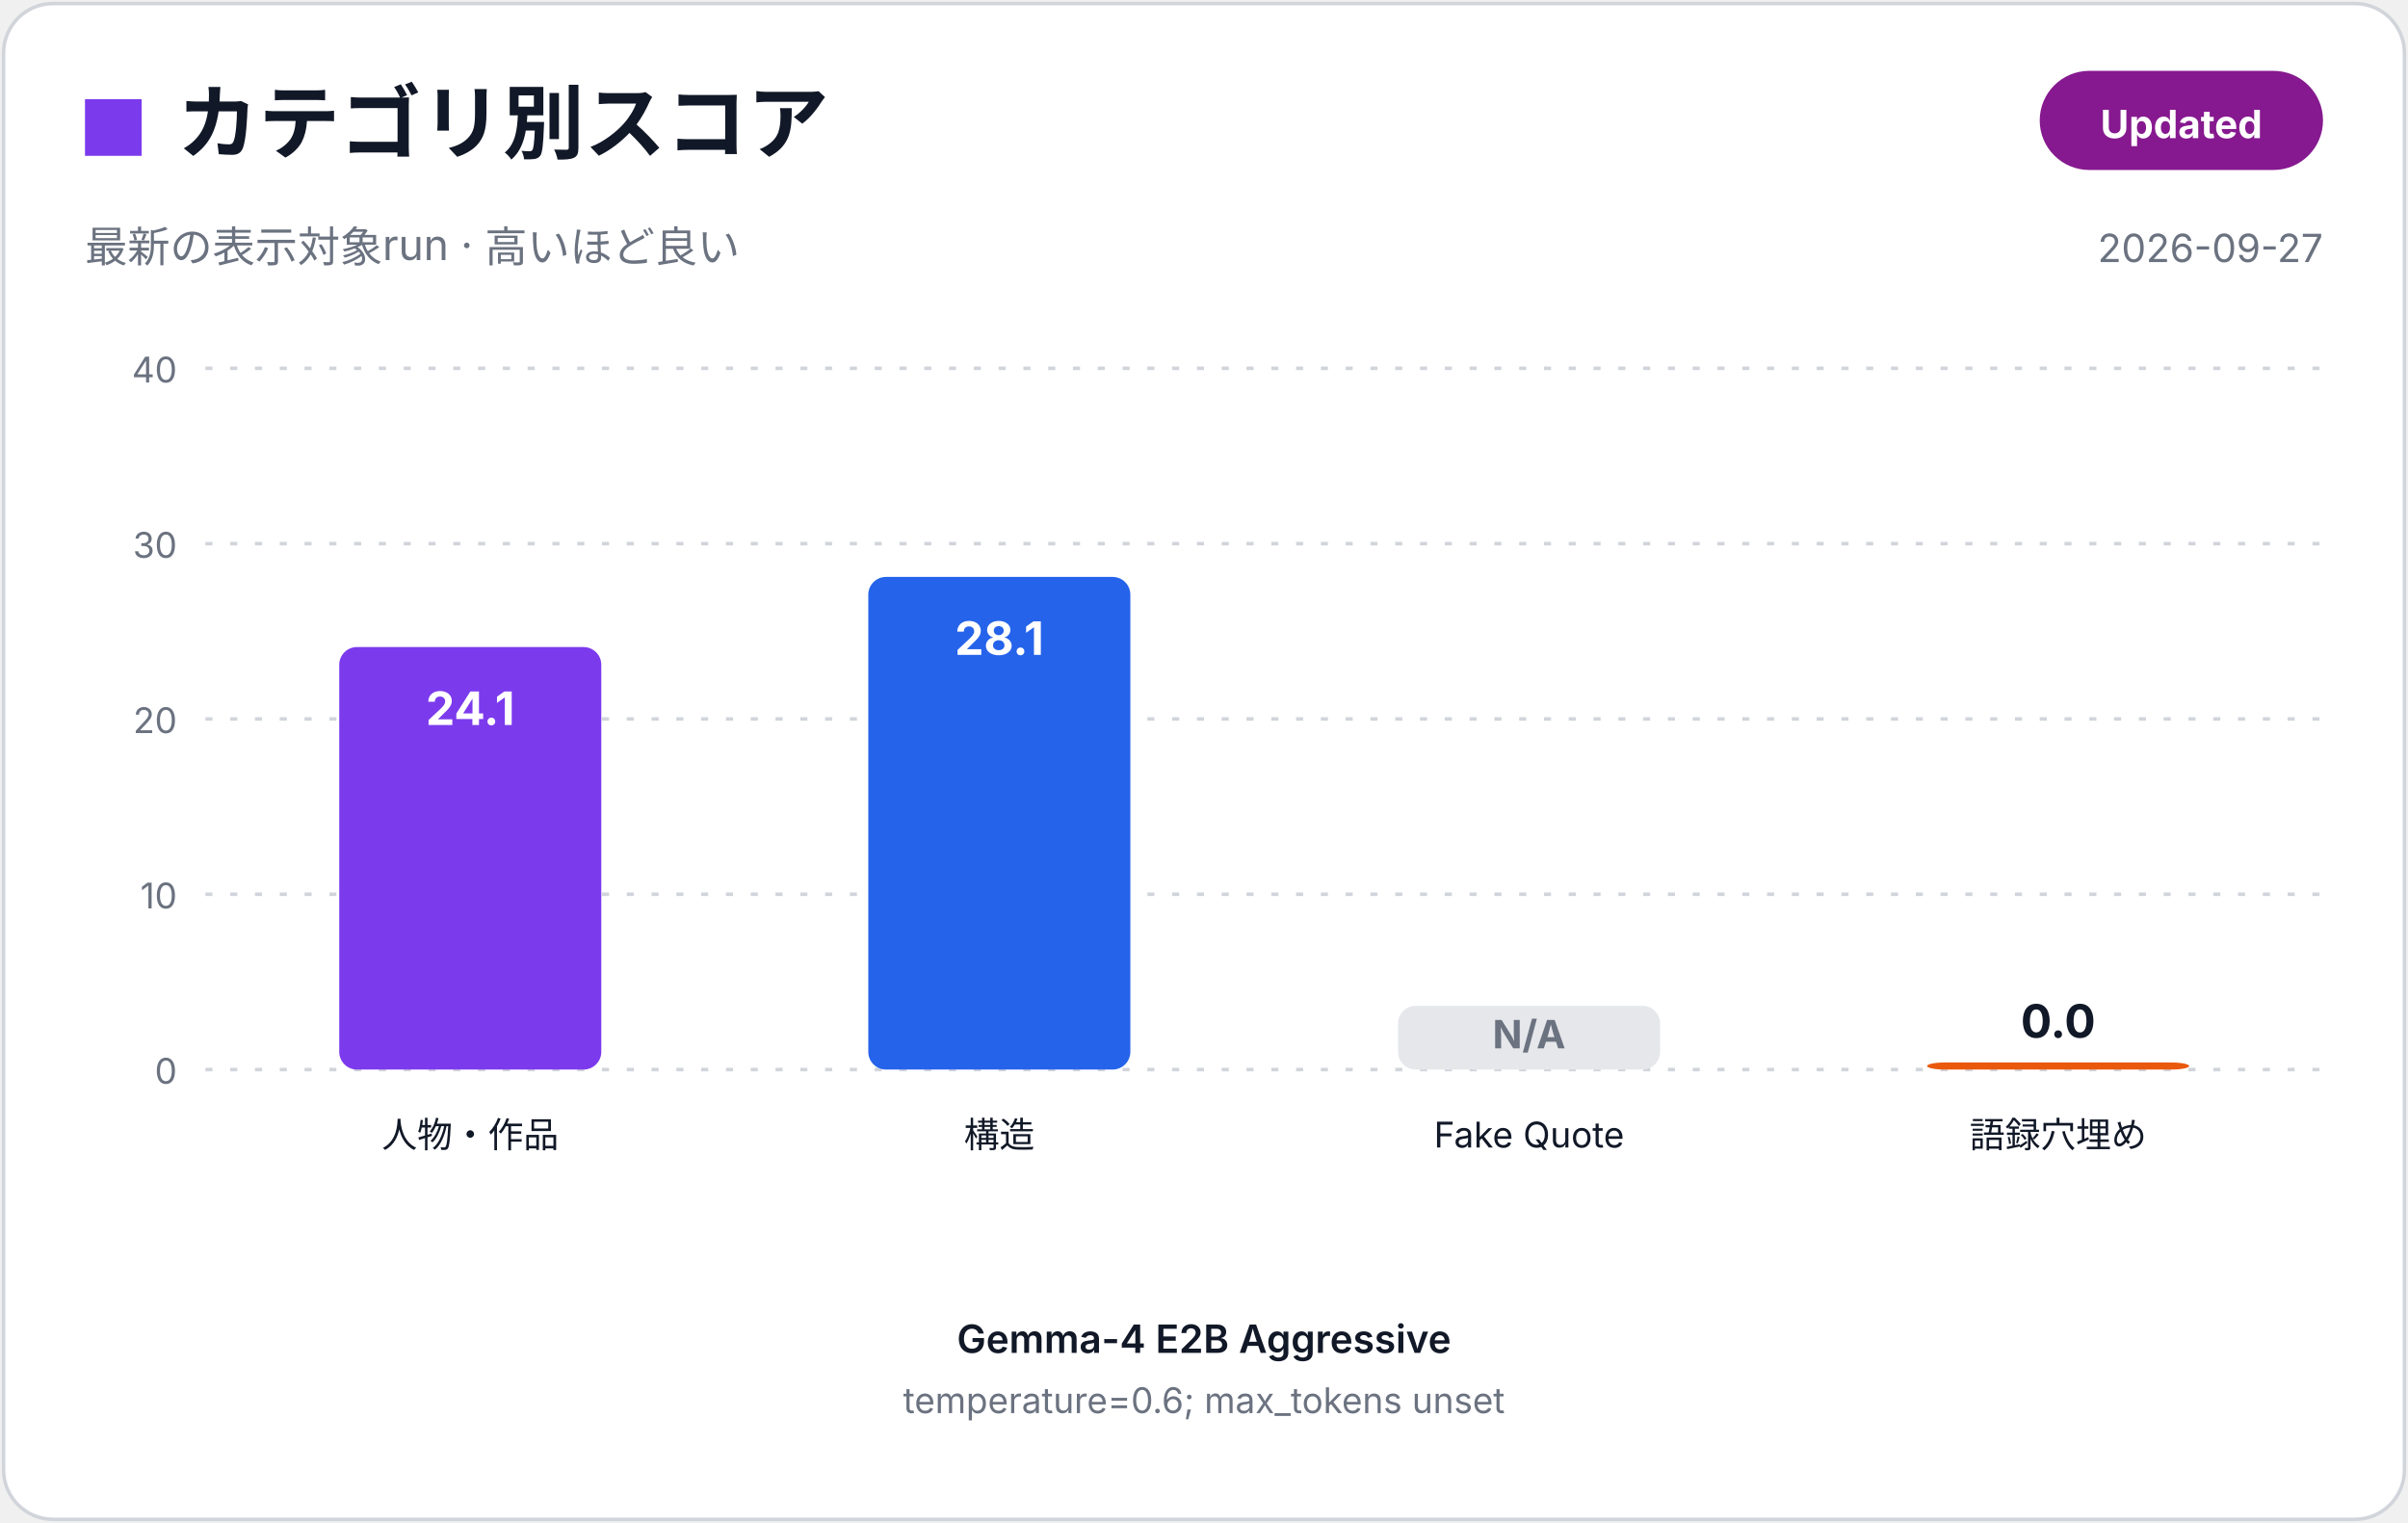
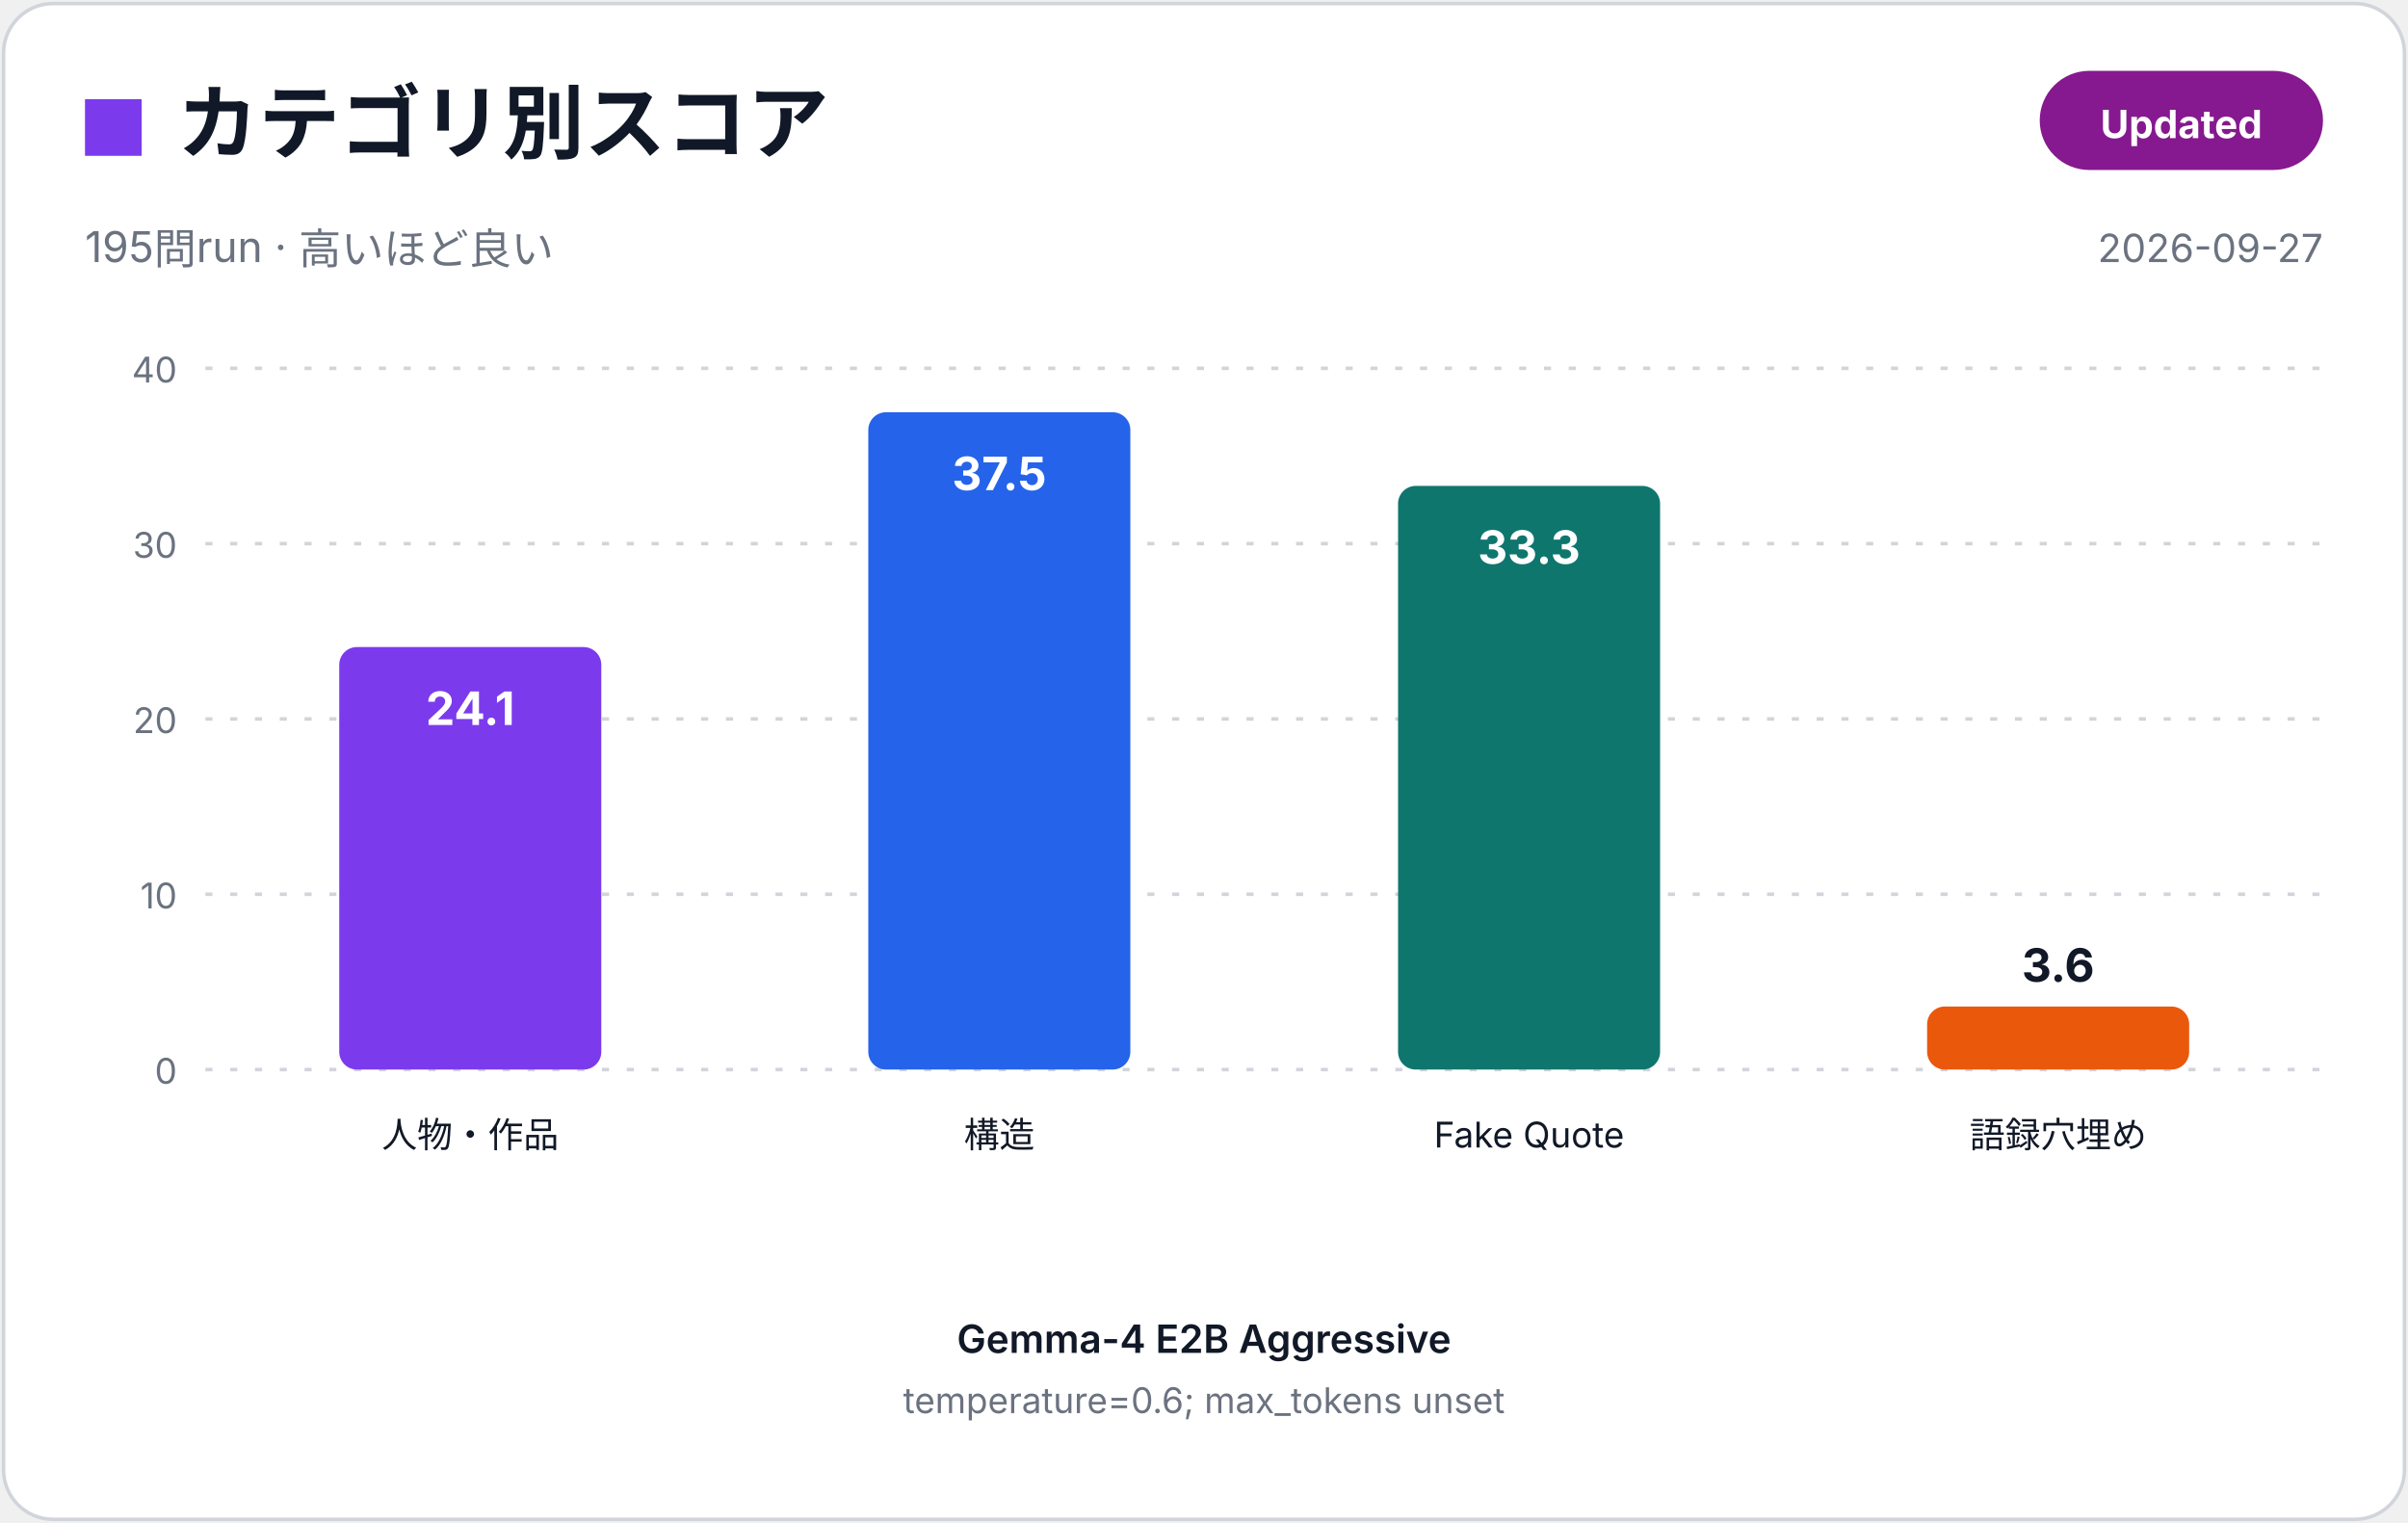
<svg xmlns="http://www.w3.org/2000/svg" width="680" height="430" viewBox="0 0 680 430" role="img" aria-label="カテゴリ別スコア">
  <rect x="1" y="1" width="678" height="428" rx="14" fill="#FFFFFF" stroke="#D1D5DB" />
  <rect x="24" y="28" width="16" height="16" fill="#7C3AED" />
  <text x="50.0" y="43.0" font-family="Inter,Noto Sans JP,Hiragino Sans,Yu Gothic,Meiryo,Segoe UI,Arial,sans-serif" font-size="23" font-weight="600" fill="#111827" text-anchor="start">カテゴリ別スコア</text>
-   <text x="24.0" y="74.0" font-family="Inter,Noto Sans JP,Hiragino Sans,Yu Gothic,Meiryo,Segoe UI,Arial,sans-serif" font-size="12" font-weight="400" fill="#6B7280" text-anchor="start">最新の表示対象run · 高いほど良い</text>
+   <text x="24.0" y="74.0" font-family="Inter,Noto Sans JP,Hiragino Sans,Yu Gothic,Meiryo,Segoe UI,Arial,sans-serif" font-size="12" font-weight="400" fill="#6B7280" text-anchor="start">195問run · 高いほど良い</text>
  <rect x="576" y="20" width="80" height="28" rx="14" fill="#86198F" />
  <text x="616.0" y="39.0" font-family="Inter,Noto Sans JP,Hiragino Sans,Yu Gothic,Meiryo,Segoe UI,Arial,sans-serif" font-size="11" font-weight="700" fill="#FFFFFF" text-anchor="middle">Updated</text>
  <text x="656.0" y="74.0" font-family="Inter,Noto Sans JP,Hiragino Sans,Yu Gothic,Meiryo,Segoe UI,Arial,sans-serif" font-size="11" font-weight="400" fill="#6B7280" text-anchor="end">2026-09-27</text>
  <line x1="58" y1="302.0" x2="656" y2="302.0" stroke="#D1D5DB" stroke-dasharray="2 5" />
  <text x="50.0" y="306.0" font-family="Inter,Noto Sans JP,Hiragino Sans,Yu Gothic,Meiryo,Segoe UI,Arial,sans-serif" font-size="10" font-weight="400" fill="#6B7280" text-anchor="end">0</text>
  <line x1="58" y1="252.5" x2="656" y2="252.5" stroke="#D1D5DB" stroke-dasharray="2 5" />
  <text x="50.0" y="256.5" font-family="Inter,Noto Sans JP,Hiragino Sans,Yu Gothic,Meiryo,Segoe UI,Arial,sans-serif" font-size="10" font-weight="400" fill="#6B7280" text-anchor="end">10</text>
  <line x1="58" y1="203.0" x2="656" y2="203.0" stroke="#D1D5DB" stroke-dasharray="2 5" />
  <text x="50.0" y="207.0" font-family="Inter,Noto Sans JP,Hiragino Sans,Yu Gothic,Meiryo,Segoe UI,Arial,sans-serif" font-size="10" font-weight="400" fill="#6B7280" text-anchor="end">20</text>
  <line x1="58" y1="153.5" x2="656" y2="153.5" stroke="#D1D5DB" stroke-dasharray="2 5" />
  <text x="50.0" y="157.5" font-family="Inter,Noto Sans JP,Hiragino Sans,Yu Gothic,Meiryo,Segoe UI,Arial,sans-serif" font-size="10" font-weight="400" fill="#6B7280" text-anchor="end">30</text>
  <line x1="58" y1="104.0" x2="656" y2="104.0" stroke="#D1D5DB" stroke-dasharray="2 5" />
  <text x="50.0" y="108.0" font-family="Inter,Noto Sans JP,Hiragino Sans,Yu Gothic,Meiryo,Segoe UI,Arial,sans-serif" font-size="10" font-weight="400" fill="#6B7280" text-anchor="end">40</text>
  <rect x="95.8" y="182.7" width="74.0" height="119.3" rx="5" fill="#7C3AED" />
  <text x="132.8" y="204.7" font-family="Inter,Noto Sans JP,Hiragino Sans,Yu Gothic,Meiryo,Segoe UI,Arial,sans-serif" font-size="13" font-weight="700" fill="#FFFFFF" text-anchor="middle">24.1</text>
  <text x="132.8" y="324.0" font-family="Inter,Noto Sans JP,Hiragino Sans,Yu Gothic,Meiryo,Segoe UI,Arial,sans-serif" font-size="10" font-weight="400" fill="#111827" text-anchor="middle">人物・作品</text>
-   <rect x="245.2" y="162.9" width="74.0" height="139.1" rx="5" fill="#2563EB" />
-   <text x="282.2" y="184.9" font-family="Inter,Noto Sans JP,Hiragino Sans,Yu Gothic,Meiryo,Segoe UI,Arial,sans-serif" font-size="13" font-weight="700" fill="#FFFFFF" text-anchor="middle">28.1</text>
+   <rect x="245.2" y="116.4" width="74.0" height="185.6" rx="5" fill="#2563EB" />
+   <text x="282.2" y="138.4" font-family="Inter,Noto Sans JP,Hiragino Sans,Yu Gothic,Meiryo,Segoe UI,Arial,sans-serif" font-size="13" font-weight="700" fill="#FFFFFF" text-anchor="middle">37.5</text>
  <text x="282.2" y="324.0" font-family="Inter,Noto Sans JP,Hiragino Sans,Yu Gothic,Meiryo,Segoe UI,Arial,sans-serif" font-size="10" font-weight="400" fill="#111827" text-anchor="middle">構造</text>
-   <rect x="394.8" y="284.0" width="74.0" height="18" rx="5" fill="#E5E7EB" />
-   <text x="431.8" y="296.0" font-family="Inter,Noto Sans JP,Hiragino Sans,Yu Gothic,Meiryo,Segoe UI,Arial,sans-serif" font-size="11" font-weight="700" fill="#6B7280" text-anchor="middle">N/A</text>
+   <rect x="394.8" y="137.2" width="74.0" height="164.8" rx="5" fill="#0F766E" />
+   <text x="431.8" y="159.2" font-family="Inter,Noto Sans JP,Hiragino Sans,Yu Gothic,Meiryo,Segoe UI,Arial,sans-serif" font-size="13" font-weight="700" fill="#FFFFFF" text-anchor="middle">33.3</text>
  <text x="431.8" y="324.0" font-family="Inter,Noto Sans JP,Hiragino Sans,Yu Gothic,Meiryo,Segoe UI,Arial,sans-serif" font-size="10" font-weight="400" fill="#111827" text-anchor="middle">Fake Quote</text>
-   <rect x="544.2" y="300.0" width="74.0" height="2.0" rx="5" fill="#EA580C" />
-   <text x="581.2" y="293.0" font-family="Inter,Noto Sans JP,Hiragino Sans,Yu Gothic,Meiryo,Segoe UI,Arial,sans-serif" font-size="13" font-weight="700" fill="#111827" text-anchor="middle">0.0</text>
+   <rect x="544.2" y="284.2" width="74.0" height="17.8" rx="5" fill="#EA580C" />
+   <text x="581.2" y="277.2" font-family="Inter,Noto Sans JP,Hiragino Sans,Yu Gothic,Meiryo,Segoe UI,Arial,sans-serif" font-size="13" font-weight="700" fill="#111827" text-anchor="middle">3.6</text>
  <text x="581.2" y="324.0" font-family="Inter,Noto Sans JP,Hiragino Sans,Yu Gothic,Meiryo,Segoe UI,Arial,sans-serif" font-size="10" font-weight="400" fill="#111827" text-anchor="middle">語録穴埋め</text>
  <text x="340.0" y="382.0" font-family="Inter,Noto Sans JP,Hiragino Sans,Yu Gothic,Meiryo,Segoe UI,Arial,sans-serif" font-size="11" font-weight="600" fill="#111827" text-anchor="middle">Gemma-4 E2B Aggressive</text>
  <text x="340.0" y="399.0" font-family="Inter,Noto Sans JP,Hiragino Sans,Yu Gothic,Meiryo,Segoe UI,Arial,sans-serif" font-size="10" font-weight="400" fill="#6B7280" text-anchor="middle">temperature=0.6; max_tokens unset</text>
</svg>
